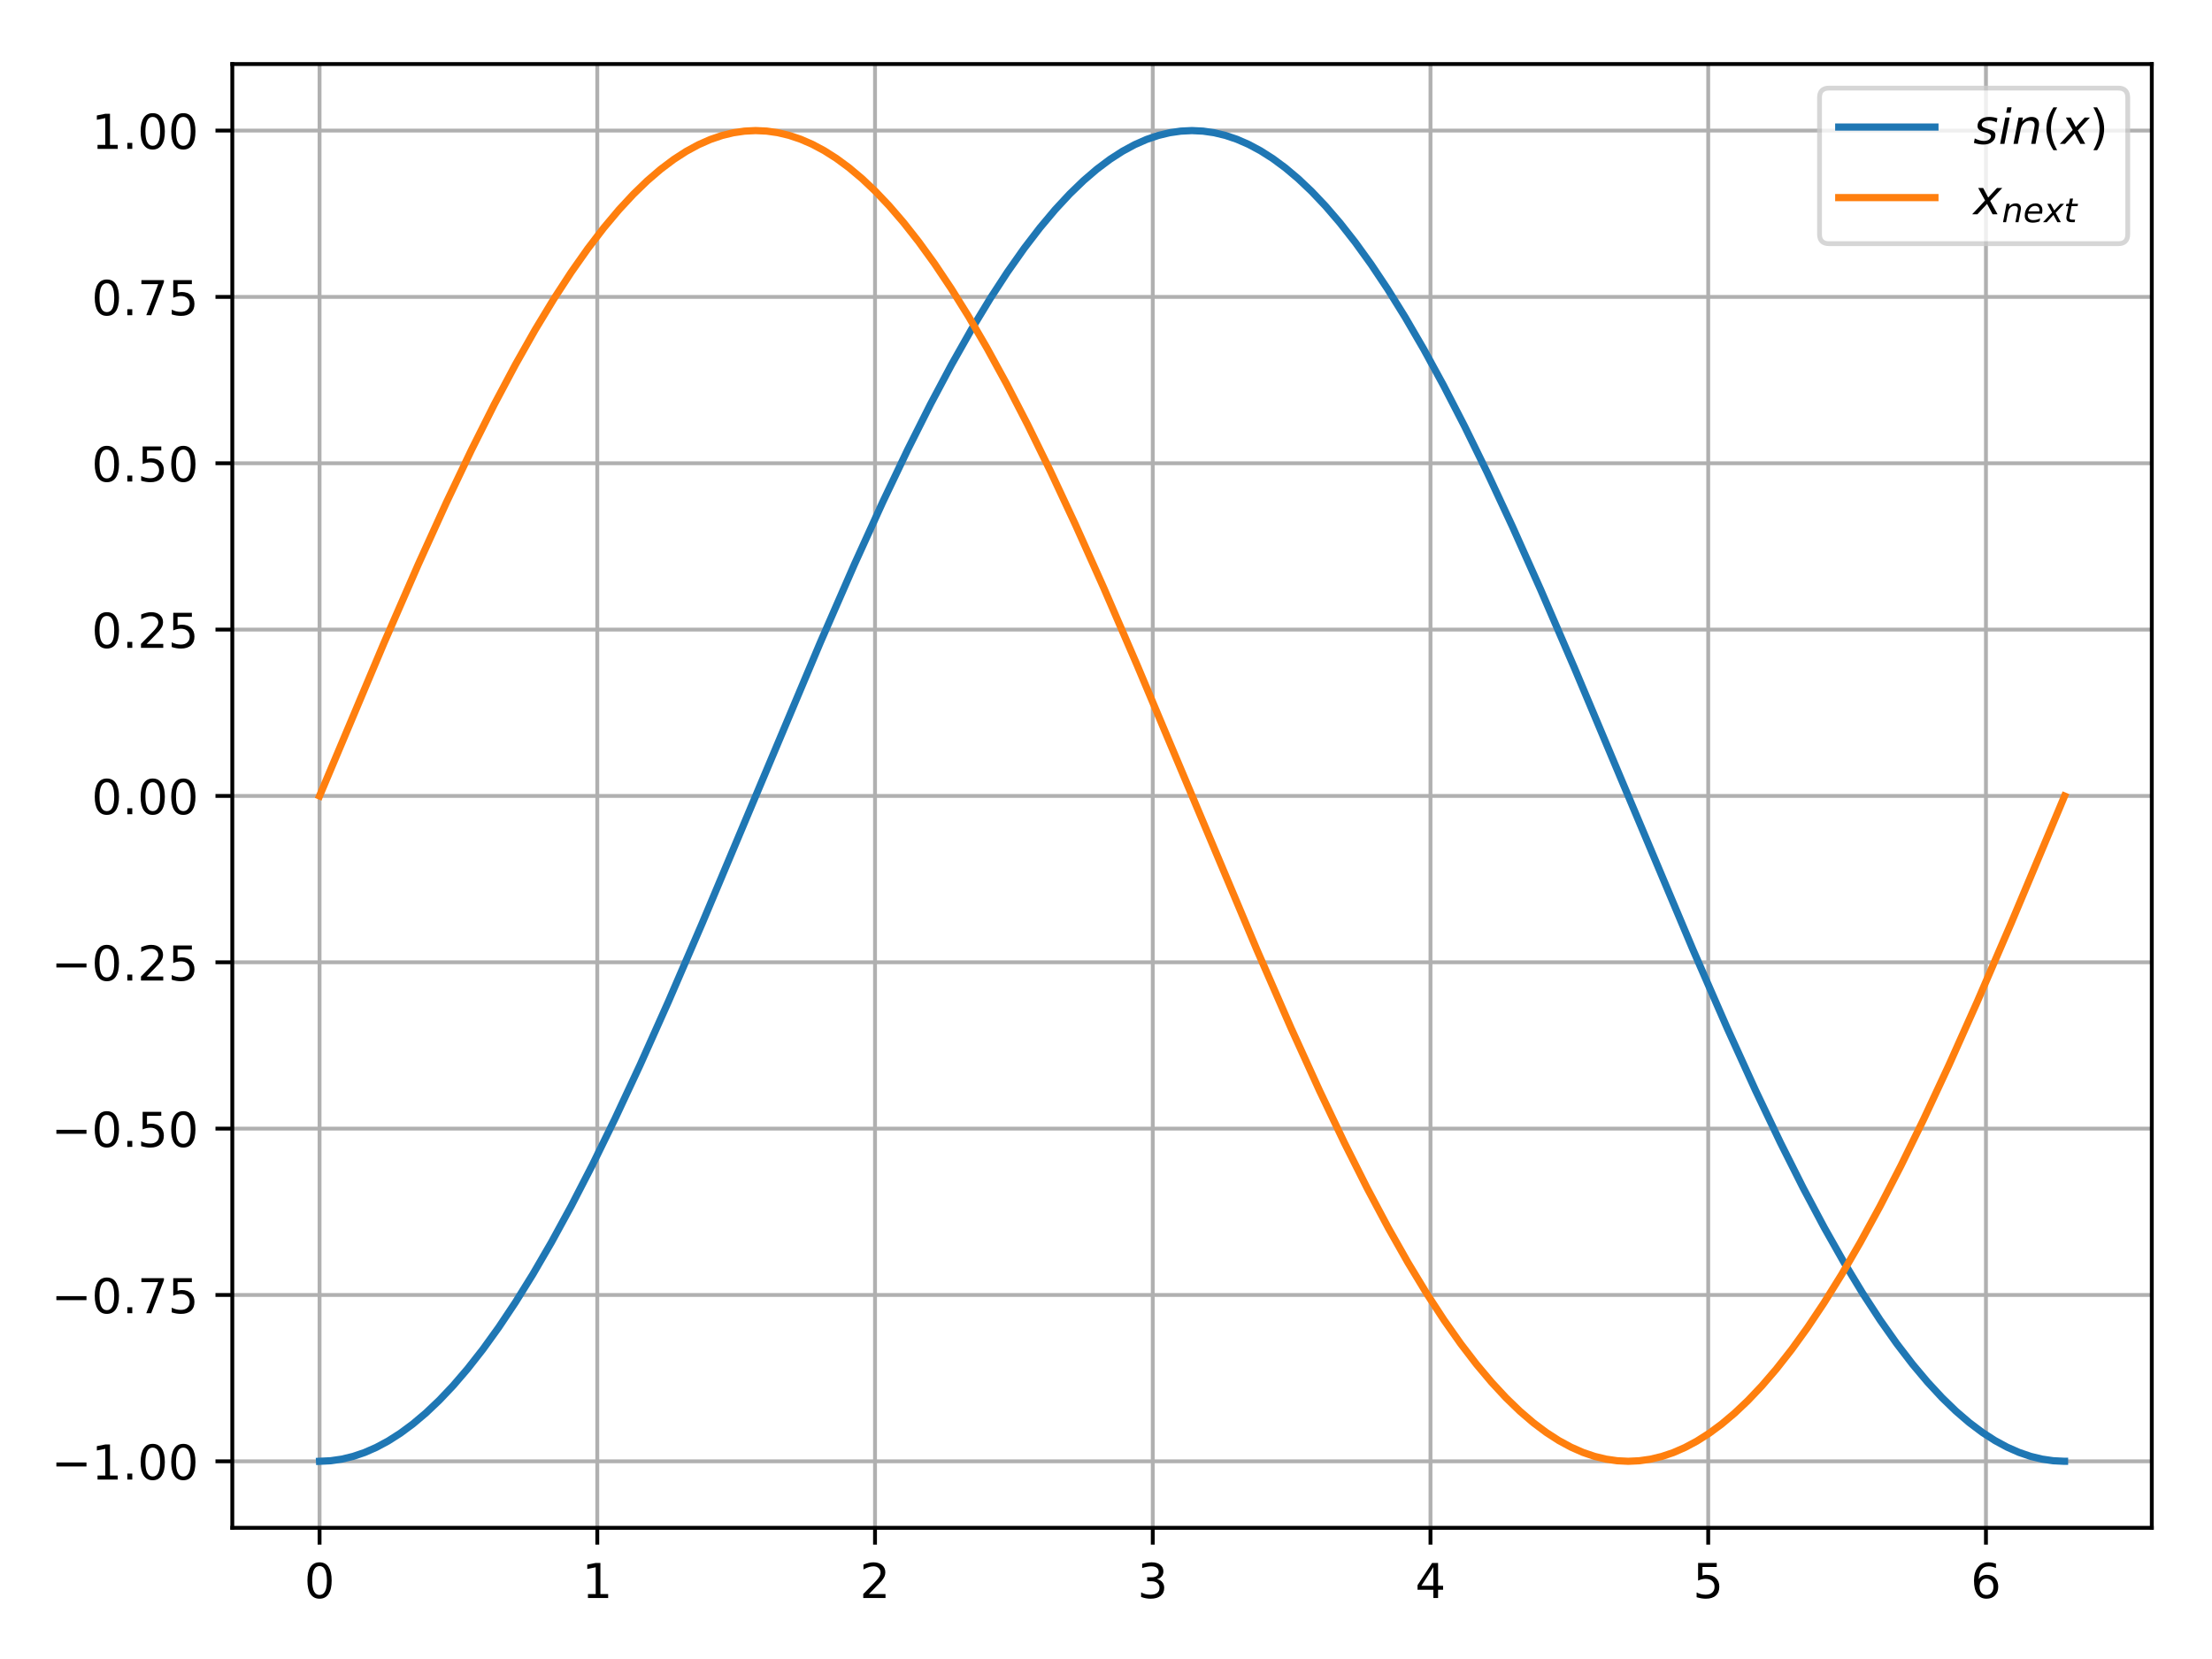
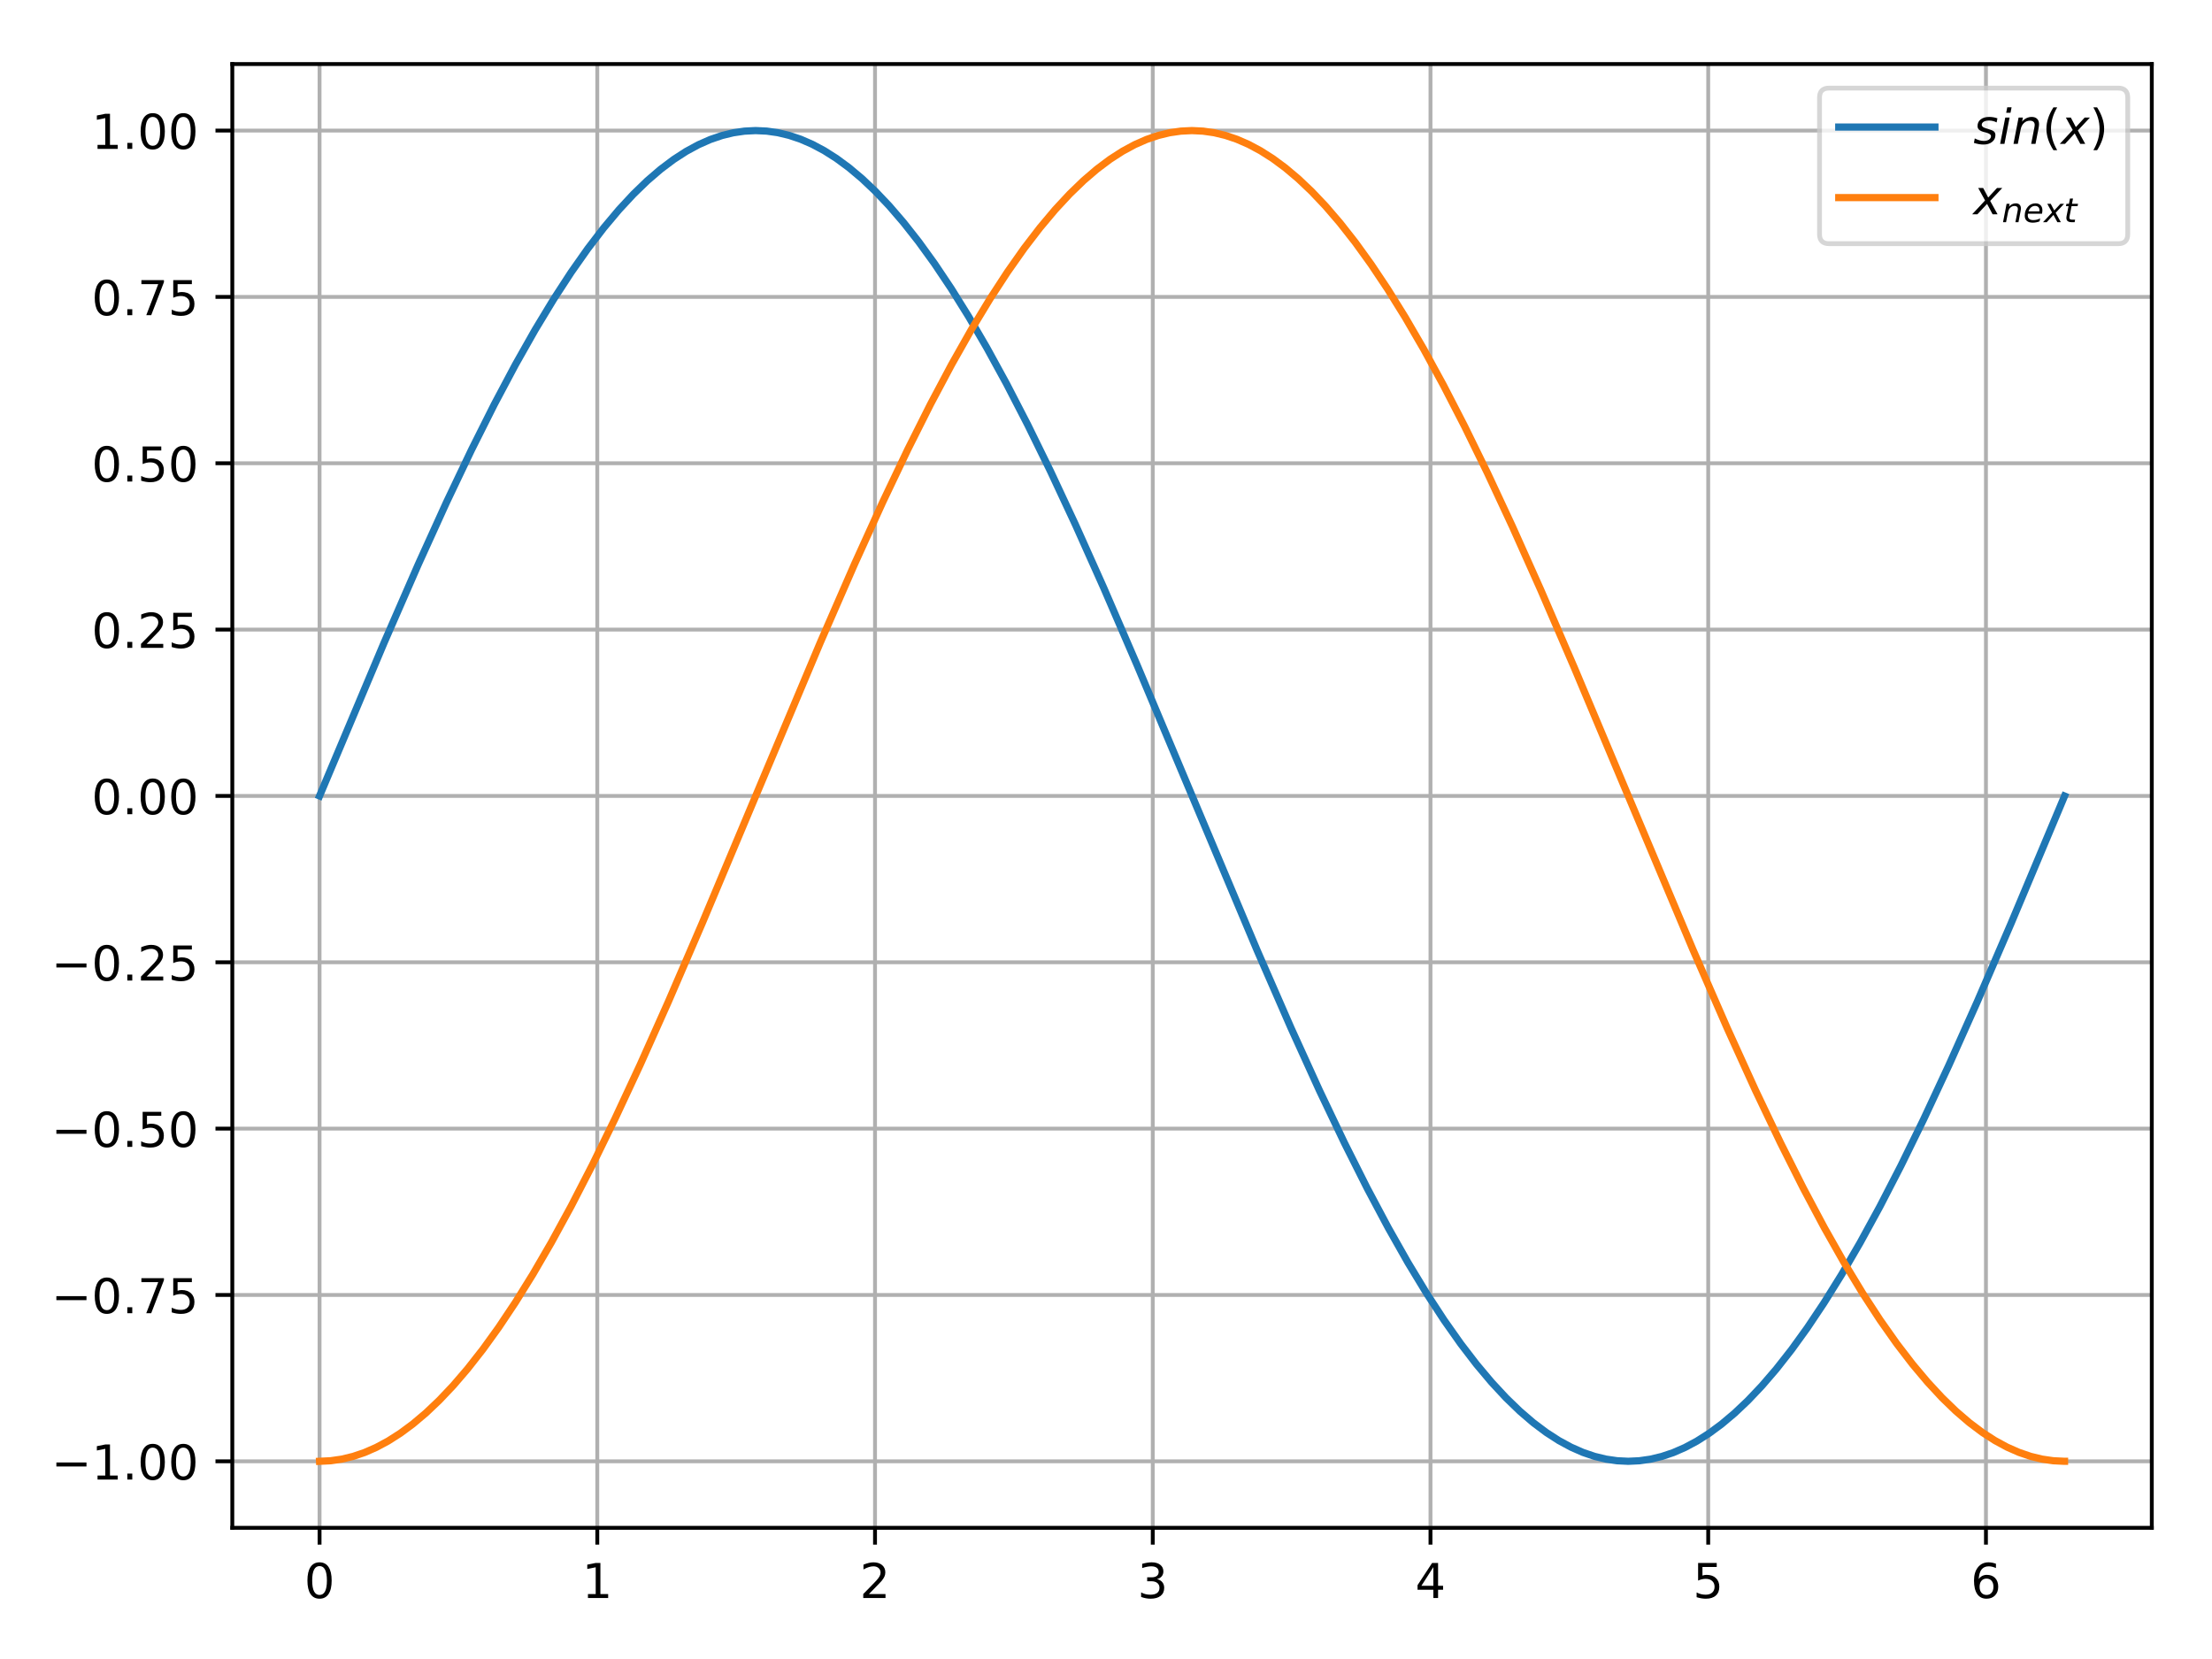
<svg xmlns="http://www.w3.org/2000/svg" xmlns:xlink="http://www.w3.org/1999/xlink" height="345pt" version="1.1" viewBox="0 0 460 345" width="460pt">
  <defs>
    <style type="text/css">
*{stroke-linecap:butt;stroke-linejoin:round;}
  </style>
  </defs>
  <g id="figure_1">
    <g id="patch_1">
      <path d="M 0 345.6  L 460.8 345.6  L 460.8 0  L 0 0  z " style="fill:#ffffff;" />
    </g>
    <g id="axes_1">
      <g id="patch_2">
        <path d="M 48.31 317.72  L 447.48 317.72  L 447.48 13.32  L 48.31 13.32  z " style="fill:#ffffff;" />
      </g>
      <g id="matplotlib.axis_1">
        <g id="xtick_1">
          <g id="line2d_1">
-             <path clip-path="url(#pd51678a355)" d="M 66.454 317.72  L 66.454 13.32  " style="fill:none;stroke:#b0b0b0;stroke-linecap:square;stroke-width:0.8;" />
+             <path clip-path="url(#p86a0e08247)" d="M 66.454 317.72  L 66.454 13.32  " style="fill:none;stroke:#b0b0b0;stroke-linecap:square;stroke-width:0.8;" />
          </g>
          <g id="line2d_2">
            <defs>
-               <path d="M 0 0  L 0 3.5  " id="m71ab8e375a" style="stroke:#000000;stroke-width:0.8;" />
-             </defs>
-             <g>
-               <use style="stroke:#000000;stroke-width:0.8;" x="66.454" xlink:href="#m71ab8e375a" y="317.72" />
+               <path d="M 0 0  L 0 3.5  " id="m4e53d89d00" style="stroke:#000000;stroke-width:0.8;" />
+             </defs>
+             <g>
+               <use style="stroke:#000000;stroke-width:0.8;" x="66.454" xlink:href="#m4e53d89d00" y="317.72" />
            </g>
          </g>
          <g id="text_1">
            <defs>
              <path d="M 31.781 66.406  Q 24.172 66.406 20.328 58.906  Q 16.5 51.422 16.5 36.375  Q 16.5 21.391 20.328 13.891  Q 24.172 6.391 31.781 6.391  Q 39.453 6.391 43.281 13.891  Q 47.125 21.391 47.125 36.375  Q 47.125 51.422 43.281 58.906  Q 39.453 66.406 31.781 66.406  z M 31.781 74.219  Q 44.047 74.219 50.516 64.516  Q 56.984 54.828 56.984 36.375  Q 56.984 17.969 50.516 8.266  Q 44.047 -1.422 31.781 -1.422  Q 19.531 -1.422 13.062 8.266  Q 6.594 17.969 6.594 36.375  Q 6.594 54.828 13.062 64.516  Q 19.531 74.219 31.781 74.219  z " id="DejaVuSans-30" />
            </defs>
            <g transform="translate(63.27284 332.3184)scale(0.1 -0.1)">
              <use xlink:href="#DejaVuSans-30" />
            </g>
          </g>
        </g>
        <g id="xtick_2">
          <g id="line2d_3">
-             <path clip-path="url(#pd51678a355)" d="M 124.21 317.72  L 124.21 13.32  " style="fill:none;stroke:#b0b0b0;stroke-linecap:square;stroke-width:0.8;" />
+             <path clip-path="url(#p86a0e08247)" d="M 124.21 317.72  L 124.21 13.32  " style="fill:none;stroke:#b0b0b0;stroke-linecap:square;stroke-width:0.8;" />
          </g>
          <g id="line2d_4">
            <g>
-               <use style="stroke:#000000;stroke-width:0.8;" x="124.21" xlink:href="#m71ab8e375a" y="317.72" />
+               <use style="stroke:#000000;stroke-width:0.8;" x="124.21" xlink:href="#m4e53d89d00" y="317.72" />
            </g>
          </g>
          <g id="text_2">
            <defs>
              <path d="M 12.406 8.297  L 28.516 8.297  L 28.516 63.922  L 10.984 60.406  L 10.984 69.391  L 28.422 72.906  L 38.281 72.906  L 38.281 8.297  L 54.391 8.297  L 54.391 0  L 12.406 0  z " id="DejaVuSans-31" />
            </defs>
            <g transform="translate(121.029 332.3184)scale(0.1 -0.1)">
              <use xlink:href="#DejaVuSans-31" />
            </g>
          </g>
        </g>
        <g id="xtick_3">
          <g id="line2d_5">
-             <path clip-path="url(#pd51678a355)" d="M 181.966 317.72  L 181.966 13.32  " style="fill:none;stroke:#b0b0b0;stroke-linecap:square;stroke-width:0.8;" />
+             <path clip-path="url(#p86a0e08247)" d="M 181.966 317.72  L 181.966 13.32  " style="fill:none;stroke:#b0b0b0;stroke-linecap:square;stroke-width:0.8;" />
          </g>
          <g id="line2d_6">
            <g>
-               <use style="stroke:#000000;stroke-width:0.8;" x="181.966" xlink:href="#m71ab8e375a" y="317.72" />
+               <use style="stroke:#000000;stroke-width:0.8;" x="181.966" xlink:href="#m4e53d89d00" y="317.72" />
            </g>
          </g>
          <g id="text_3">
            <defs>
              <path d="M 19.188 8.297  L 53.609 8.297  L 53.609 0  L 7.328 0  L 7.328 8.297  Q 12.938 14.109 22.625 23.891  Q 32.328 33.688 34.812 36.531  Q 39.547 41.844 41.422 45.531  Q 43.312 49.219 43.312 52.781  Q 43.312 58.594 39.234 62.25  Q 35.156 65.922 28.609 65.922  Q 23.969 65.922 18.812 64.312  Q 13.672 62.703 7.812 59.422  L 7.812 69.391  Q 13.766 71.781 18.938 73  Q 24.125 74.219 28.422 74.219  Q 39.75 74.219 46.484 68.547  Q 53.219 62.891 53.219 53.422  Q 53.219 48.922 51.531 44.891  Q 49.859 40.875 45.406 35.406  Q 44.188 33.984 37.641 27.219  Q 31.109 20.453 19.188 8.297  z " id="DejaVuSans-32" />
            </defs>
            <g transform="translate(178.7851 332.3184)scale(0.1 -0.1)">
              <use xlink:href="#DejaVuSans-32" />
            </g>
          </g>
        </g>
        <g id="xtick_4">
          <g id="line2d_7">
-             <path clip-path="url(#pd51678a355)" d="M 239.723 317.72  L 239.723 13.32  " style="fill:none;stroke:#b0b0b0;stroke-linecap:square;stroke-width:0.8;" />
+             <path clip-path="url(#p86a0e08247)" d="M 239.723 317.72  L 239.723 13.32  " style="fill:none;stroke:#b0b0b0;stroke-linecap:square;stroke-width:0.8;" />
          </g>
          <g id="line2d_8">
            <g>
-               <use style="stroke:#000000;stroke-width:0.8;" x="239.723" xlink:href="#m71ab8e375a" y="317.72" />
+               <use style="stroke:#000000;stroke-width:0.8;" x="239.723" xlink:href="#m4e53d89d00" y="317.72" />
            </g>
          </g>
          <g id="text_4">
            <defs>
              <path d="M 40.578 39.312  Q 47.656 37.797 51.625 33  Q 55.609 28.219 55.609 21.188  Q 55.609 10.406 48.188 4.484  Q 40.766 -1.422 27.094 -1.422  Q 22.516 -1.422 17.656 -0.516  Q 12.797 0.391 7.625 2.203  L 7.625 11.719  Q 11.719 9.328 16.594 8.109  Q 21.484 6.891 26.812 6.891  Q 36.078 6.891 40.938 10.547  Q 45.797 14.203 45.797 21.188  Q 45.797 27.641 41.281 31.266  Q 36.766 34.906 28.719 34.906  L 20.219 34.906  L 20.219 43.016  L 29.109 43.016  Q 36.375 43.016 40.234 45.922  Q 44.094 48.828 44.094 54.297  Q 44.094 59.906 40.109 62.906  Q 36.141 65.922 28.719 65.922  Q 24.656 65.922 20.016 65.031  Q 15.375 64.156 9.812 62.312  L 9.812 71.094  Q 15.438 72.656 20.344 73.438  Q 25.25 74.219 29.594 74.219  Q 40.828 74.219 47.359 69.109  Q 53.906 64.016 53.906 55.328  Q 53.906 49.266 50.438 45.094  Q 46.969 40.922 40.578 39.312  z " id="DejaVuSans-33" />
            </defs>
            <g transform="translate(236.5413 332.3184)scale(0.1 -0.1)">
              <use xlink:href="#DejaVuSans-33" />
            </g>
          </g>
        </g>
        <g id="xtick_5">
          <g id="line2d_9">
-             <path clip-path="url(#pd51678a355)" d="M 297.479 317.72  L 297.479 13.32  " style="fill:none;stroke:#b0b0b0;stroke-linecap:square;stroke-width:0.8;" />
+             <path clip-path="url(#p86a0e08247)" d="M 297.479 317.72  L 297.479 13.32  " style="fill:none;stroke:#b0b0b0;stroke-linecap:square;stroke-width:0.8;" />
          </g>
          <g id="line2d_10">
            <g>
-               <use style="stroke:#000000;stroke-width:0.8;" x="297.479" xlink:href="#m71ab8e375a" y="317.72" />
+               <use style="stroke:#000000;stroke-width:0.8;" x="297.479" xlink:href="#m4e53d89d00" y="317.72" />
            </g>
          </g>
          <g id="text_5">
            <defs>
              <path d="M 37.797 64.312  L 12.891 25.391  L 37.797 25.391  z M 35.203 72.906  L 47.609 72.906  L 47.609 25.391  L 58.016 25.391  L 58.016 17.188  L 47.609 17.188  L 47.609 0  L 37.797 0  L 37.797 17.188  L 4.891 17.188  L 4.891 26.703  z " id="DejaVuSans-34" />
            </defs>
            <g transform="translate(294.2974 332.3184)scale(0.1 -0.1)">
              <use xlink:href="#DejaVuSans-34" />
            </g>
          </g>
        </g>
        <g id="xtick_6">
          <g id="line2d_11">
-             <path clip-path="url(#pd51678a355)" d="M 355.235 317.72  L 355.235 13.32  " style="fill:none;stroke:#b0b0b0;stroke-linecap:square;stroke-width:0.8;" />
+             <path clip-path="url(#p86a0e08247)" d="M 355.235 317.72  L 355.235 13.32  " style="fill:none;stroke:#b0b0b0;stroke-linecap:square;stroke-width:0.8;" />
          </g>
          <g id="line2d_12">
            <g>
-               <use style="stroke:#000000;stroke-width:0.8;" x="355.235" xlink:href="#m71ab8e375a" y="317.72" />
+               <use style="stroke:#000000;stroke-width:0.8;" x="355.235" xlink:href="#m4e53d89d00" y="317.72" />
            </g>
          </g>
          <g id="text_6">
            <defs>
              <path d="M 10.797 72.906  L 49.516 72.906  L 49.516 64.594  L 19.828 64.594  L 19.828 46.734  Q 21.969 47.469 24.109 47.828  Q 26.266 48.188 28.422 48.188  Q 40.625 48.188 47.75 41.5  Q 54.891 34.812 54.891 23.391  Q 54.891 11.625 47.562 5.094  Q 40.234 -1.422 26.906 -1.422  Q 22.312 -1.422 17.547 -0.641  Q 12.797 0.141 7.719 1.703  L 7.719 11.625  Q 12.109 9.234 16.797 8.062  Q 21.484 6.891 26.703 6.891  Q 35.156 6.891 40.078 11.328  Q 45.016 15.766 45.016 23.391  Q 45.016 31 40.078 35.438  Q 35.156 39.891 26.703 39.891  Q 22.75 39.891 18.812 39.016  Q 14.891 38.141 10.797 36.281  z " id="DejaVuSans-35" />
            </defs>
            <g transform="translate(352.0535 332.3184)scale(0.1 -0.1)">
              <use xlink:href="#DejaVuSans-35" />
            </g>
          </g>
        </g>
        <g id="xtick_7">
          <g id="line2d_13">
-             <path clip-path="url(#pd51678a355)" d="M 412.991 317.72  L 412.991 13.32  " style="fill:none;stroke:#b0b0b0;stroke-linecap:square;stroke-width:0.8;" />
+             <path clip-path="url(#p86a0e08247)" d="M 412.991 317.72  L 412.991 13.32  " style="fill:none;stroke:#b0b0b0;stroke-linecap:square;stroke-width:0.8;" />
          </g>
          <g id="line2d_14">
            <g>
-               <use style="stroke:#000000;stroke-width:0.8;" x="412.991" xlink:href="#m71ab8e375a" y="317.72" />
+               <use style="stroke:#000000;stroke-width:0.8;" x="412.991" xlink:href="#m4e53d89d00" y="317.72" />
            </g>
          </g>
          <g id="text_7">
            <defs>
              <path d="M 33.016 40.375  Q 26.375 40.375 22.484 35.828  Q 18.609 31.297 18.609 23.391  Q 18.609 15.531 22.484 10.953  Q 26.375 6.391 33.016 6.391  Q 39.656 6.391 43.531 10.953  Q 47.406 15.531 47.406 23.391  Q 47.406 31.297 43.531 35.828  Q 39.656 40.375 33.016 40.375  z M 52.594 71.297  L 52.594 62.312  Q 48.875 64.062 45.094 64.984  Q 41.312 65.922 37.594 65.922  Q 27.828 65.922 22.672 59.328  Q 17.531 52.734 16.797 39.406  Q 19.672 43.656 24.016 45.922  Q 28.375 48.188 33.594 48.188  Q 44.578 48.188 50.953 41.516  Q 57.328 34.859 57.328 23.391  Q 57.328 12.156 50.688 5.359  Q 44.047 -1.422 33.016 -1.422  Q 20.359 -1.422 13.672 8.266  Q 6.984 17.969 6.984 36.375  Q 6.984 53.656 15.188 63.938  Q 23.391 74.219 37.203 74.219  Q 40.922 74.219 44.703 73.484  Q 48.484 72.75 52.594 71.297  z " id="DejaVuSans-36" />
            </defs>
            <g transform="translate(409.8097 332.3184)scale(0.1 -0.1)">
              <use xlink:href="#DejaVuSans-36" />
            </g>
          </g>
        </g>
      </g>
      <g id="matplotlib.axis_2">
        <g id="ytick_1">
          <g id="line2d_15">
-             <path clip-path="url(#pd51678a355)" d="M 48.31 303.884  L 447.48 303.884  " style="fill:none;stroke:#b0b0b0;stroke-linecap:square;stroke-width:0.8;" />
+             <path clip-path="url(#p86a0e08247)" d="M 48.31 303.884  L 447.48 303.884  " style="fill:none;stroke:#b0b0b0;stroke-linecap:square;stroke-width:0.8;" />
          </g>
          <g id="line2d_16">
            <defs>
-               <path d="M 0 0  L -3.5 0  " id="m5b2e398cb3" style="stroke:#000000;stroke-width:0.8;" />
-             </defs>
-             <g>
-               <use style="stroke:#000000;stroke-width:0.8;" x="48.31" xlink:href="#m5b2e398cb3" y="303.884" />
+               <path d="M 0 0  L -3.5 0  " id="m7cbc0eb097" style="stroke:#000000;stroke-width:0.8;" />
+             </defs>
+             <g>
+               <use style="stroke:#000000;stroke-width:0.8;" x="48.31" xlink:href="#m7cbc0eb097" y="303.884" />
            </g>
          </g>
          <g id="text_8">
            <defs>
              <path d="M 10.594 35.5  L 73.188 35.5  L 73.188 27.203  L 10.594 27.203  z " id="DejaVuSans-2212" />
              <path d="M 10.688 12.406  L 21 12.406  L 21 0  L 10.688 0  z " id="DejaVuSans-2e" />
            </defs>
            <g transform="translate(10.66469 307.6828)scale(0.1 -0.1)">
              <use xlink:href="#DejaVuSans-2212" />
              <use x="83.789" xlink:href="#DejaVuSans-31" />
              <use x="147.412" xlink:href="#DejaVuSans-2e" />
              <use x="179.199" xlink:href="#DejaVuSans-30" />
              <use x="242.822" xlink:href="#DejaVuSans-30" />
            </g>
          </g>
        </g>
        <g id="ytick_2">
          <g id="line2d_17">
-             <path clip-path="url(#pd51678a355)" d="M 48.31 269.293  L 447.48 269.293  " style="fill:none;stroke:#b0b0b0;stroke-linecap:square;stroke-width:0.8;" />
+             <path clip-path="url(#p86a0e08247)" d="M 48.31 269.293  L 447.48 269.293  " style="fill:none;stroke:#b0b0b0;stroke-linecap:square;stroke-width:0.8;" />
          </g>
          <g id="line2d_18">
            <g>
-               <use style="stroke:#000000;stroke-width:0.8;" x="48.31" xlink:href="#m5b2e398cb3" y="269.293" />
+               <use style="stroke:#000000;stroke-width:0.8;" x="48.31" xlink:href="#m7cbc0eb097" y="269.293" />
            </g>
          </g>
          <g id="text_9">
            <defs>
              <path d="M 8.203 72.906  L 55.078 72.906  L 55.078 68.703  L 28.609 0  L 18.312 0  L 43.219 64.594  L 8.203 64.594  z " id="DejaVuSans-37" />
            </defs>
            <g transform="translate(10.66469 273.0919)scale(0.1 -0.1)">
              <use xlink:href="#DejaVuSans-2212" />
              <use x="83.789" xlink:href="#DejaVuSans-30" />
              <use x="147.412" xlink:href="#DejaVuSans-2e" />
              <use x="179.199" xlink:href="#DejaVuSans-37" />
              <use x="242.822" xlink:href="#DejaVuSans-35" />
            </g>
          </g>
        </g>
        <g id="ytick_3">
          <g id="line2d_19">
-             <path clip-path="url(#pd51678a355)" d="M 48.31 234.702  L 447.48 234.702  " style="fill:none;stroke:#b0b0b0;stroke-linecap:square;stroke-width:0.8;" />
+             <path clip-path="url(#p86a0e08247)" d="M 48.31 234.702  L 447.48 234.702  " style="fill:none;stroke:#b0b0b0;stroke-linecap:square;stroke-width:0.8;" />
          </g>
          <g id="line2d_20">
            <g>
-               <use style="stroke:#000000;stroke-width:0.8;" x="48.31" xlink:href="#m5b2e398cb3" y="234.702" />
+               <use style="stroke:#000000;stroke-width:0.8;" x="48.31" xlink:href="#m7cbc0eb097" y="234.702" />
            </g>
          </g>
          <g id="text_10">
            <g transform="translate(10.66469 238.501)scale(0.1 -0.1)">
              <use xlink:href="#DejaVuSans-2212" />
              <use x="83.789" xlink:href="#DejaVuSans-30" />
              <use x="147.412" xlink:href="#DejaVuSans-2e" />
              <use x="179.199" xlink:href="#DejaVuSans-35" />
              <use x="242.822" xlink:href="#DejaVuSans-30" />
            </g>
          </g>
        </g>
        <g id="ytick_4">
          <g id="line2d_21">
-             <path clip-path="url(#pd51678a355)" d="M 48.31 200.111  L 447.48 200.111  " style="fill:none;stroke:#b0b0b0;stroke-linecap:square;stroke-width:0.8;" />
+             <path clip-path="url(#p86a0e08247)" d="M 48.31 200.111  L 447.48 200.111  " style="fill:none;stroke:#b0b0b0;stroke-linecap:square;stroke-width:0.8;" />
          </g>
          <g id="line2d_22">
            <g>
-               <use style="stroke:#000000;stroke-width:0.8;" x="48.31" xlink:href="#m5b2e398cb3" y="200.111" />
+               <use style="stroke:#000000;stroke-width:0.8;" x="48.31" xlink:href="#m7cbc0eb097" y="200.111" />
            </g>
          </g>
          <g id="text_11">
            <g transform="translate(10.66469 203.9101)scale(0.1 -0.1)">
              <use xlink:href="#DejaVuSans-2212" />
              <use x="83.789" xlink:href="#DejaVuSans-30" />
              <use x="147.412" xlink:href="#DejaVuSans-2e" />
              <use x="179.199" xlink:href="#DejaVuSans-32" />
              <use x="242.822" xlink:href="#DejaVuSans-35" />
            </g>
          </g>
        </g>
        <g id="ytick_5">
          <g id="line2d_23">
-             <path clip-path="url(#pd51678a355)" d="M 48.31 165.52  L 447.48 165.52  " style="fill:none;stroke:#b0b0b0;stroke-linecap:square;stroke-width:0.8;" />
+             <path clip-path="url(#p86a0e08247)" d="M 48.31 165.52  L 447.48 165.52  " style="fill:none;stroke:#b0b0b0;stroke-linecap:square;stroke-width:0.8;" />
          </g>
          <g id="line2d_24">
            <g>
-               <use style="stroke:#000000;stroke-width:0.8;" x="48.31" xlink:href="#m5b2e398cb3" y="165.52" />
+               <use style="stroke:#000000;stroke-width:0.8;" x="48.31" xlink:href="#m7cbc0eb097" y="165.52" />
            </g>
          </g>
          <g id="text_12">
            <g transform="translate(19.04437 169.3192)scale(0.1 -0.1)">
              <use xlink:href="#DejaVuSans-30" />
              <use x="63.623" xlink:href="#DejaVuSans-2e" />
              <use x="95.41" xlink:href="#DejaVuSans-30" />
              <use x="159.033" xlink:href="#DejaVuSans-30" />
            </g>
          </g>
        </g>
        <g id="ytick_6">
          <g id="line2d_25">
-             <path clip-path="url(#pd51678a355)" d="M 48.31 130.929  L 447.48 130.929  " style="fill:none;stroke:#b0b0b0;stroke-linecap:square;stroke-width:0.8;" />
+             <path clip-path="url(#p86a0e08247)" d="M 48.31 130.929  L 447.48 130.929  " style="fill:none;stroke:#b0b0b0;stroke-linecap:square;stroke-width:0.8;" />
          </g>
          <g id="line2d_26">
            <g>
-               <use style="stroke:#000000;stroke-width:0.8;" x="48.31" xlink:href="#m5b2e398cb3" y="130.929" />
+               <use style="stroke:#000000;stroke-width:0.8;" x="48.31" xlink:href="#m7cbc0eb097" y="130.929" />
            </g>
          </g>
          <g id="text_13">
            <g transform="translate(19.04437 134.7283)scale(0.1 -0.1)">
              <use xlink:href="#DejaVuSans-30" />
              <use x="63.623" xlink:href="#DejaVuSans-2e" />
              <use x="95.41" xlink:href="#DejaVuSans-32" />
              <use x="159.033" xlink:href="#DejaVuSans-35" />
            </g>
          </g>
        </g>
        <g id="ytick_7">
          <g id="line2d_27">
-             <path clip-path="url(#pd51678a355)" d="M 48.31 96.338  L 447.48 96.338  " style="fill:none;stroke:#b0b0b0;stroke-linecap:square;stroke-width:0.8;" />
+             <path clip-path="url(#p86a0e08247)" d="M 48.31 96.338  L 447.48 96.338  " style="fill:none;stroke:#b0b0b0;stroke-linecap:square;stroke-width:0.8;" />
          </g>
          <g id="line2d_28">
            <g>
-               <use style="stroke:#000000;stroke-width:0.8;" x="48.31" xlink:href="#m5b2e398cb3" y="96.338" />
+               <use style="stroke:#000000;stroke-width:0.8;" x="48.31" xlink:href="#m7cbc0eb097" y="96.338" />
            </g>
          </g>
          <g id="text_14">
            <g transform="translate(19.04437 100.1374)scale(0.1 -0.1)">
              <use xlink:href="#DejaVuSans-30" />
              <use x="63.623" xlink:href="#DejaVuSans-2e" />
              <use x="95.41" xlink:href="#DejaVuSans-35" />
              <use x="159.033" xlink:href="#DejaVuSans-30" />
            </g>
          </g>
        </g>
        <g id="ytick_8">
          <g id="line2d_29">
-             <path clip-path="url(#pd51678a355)" d="M 48.31 61.747  L 447.48 61.747  " style="fill:none;stroke:#b0b0b0;stroke-linecap:square;stroke-width:0.8;" />
+             <path clip-path="url(#p86a0e08247)" d="M 48.31 61.747  L 447.48 61.747  " style="fill:none;stroke:#b0b0b0;stroke-linecap:square;stroke-width:0.8;" />
          </g>
          <g id="line2d_30">
            <g>
-               <use style="stroke:#000000;stroke-width:0.8;" x="48.31" xlink:href="#m5b2e398cb3" y="61.747" />
+               <use style="stroke:#000000;stroke-width:0.8;" x="48.31" xlink:href="#m7cbc0eb097" y="61.747" />
            </g>
          </g>
          <g id="text_15">
            <g transform="translate(19.04437 65.54649)scale(0.1 -0.1)">
              <use xlink:href="#DejaVuSans-30" />
              <use x="63.623" xlink:href="#DejaVuSans-2e" />
              <use x="95.41" xlink:href="#DejaVuSans-37" />
              <use x="159.033" xlink:href="#DejaVuSans-35" />
            </g>
          </g>
        </g>
        <g id="ytick_9">
          <g id="line2d_31">
-             <path clip-path="url(#pd51678a355)" d="M 48.31 27.156  L 447.48 27.156  " style="fill:none;stroke:#b0b0b0;stroke-linecap:square;stroke-width:0.8;" />
+             <path clip-path="url(#p86a0e08247)" d="M 48.31 27.156  L 447.48 27.156  " style="fill:none;stroke:#b0b0b0;stroke-linecap:square;stroke-width:0.8;" />
          </g>
          <g id="line2d_32">
            <g>
-               <use style="stroke:#000000;stroke-width:0.8;" x="48.31" xlink:href="#m5b2e398cb3" y="27.156" />
+               <use style="stroke:#000000;stroke-width:0.8;" x="48.31" xlink:href="#m7cbc0eb097" y="27.156" />
            </g>
          </g>
          <g id="text_16">
            <g transform="translate(19.04437 30.95558)scale(0.1 -0.1)">
              <use xlink:href="#DejaVuSans-31" />
              <use x="63.623" xlink:href="#DejaVuSans-2e" />
              <use x="95.41" xlink:href="#DejaVuSans-30" />
              <use x="159.033" xlink:href="#DejaVuSans-30" />
            </g>
          </g>
        </g>
      </g>
      <g id="line2d_33">
-         <path clip-path="url(#pd51678a355)" d="M 66.454 303.884  L 68.764 303.77  L 71.075 303.436  L 73.443 302.864  L 75.811 302.061  L 78.236 301.001  L 80.72 299.667  L 83.261 298.047  L 85.86 296.124  L 88.575 293.833  L 91.347 291.201  L 94.235 288.152  L 97.238 284.656  L 100.415 280.607  L 103.707 276.045  L 107.172 270.855  L 110.811 264.997  L 114.68 258.335  L 118.781 250.822  L 123.171 242.304  L 127.907 232.618  L 133.105 221.471  L 138.996 208.295  L 146.042 191.963  L 156.207 167.775  L 170.588 133.612  L 177.692 117.335  L 183.584 104.379  L 188.782 93.47  L 193.518 84.037  L 197.907 75.782  L 202.008 68.536  L 205.877 62.147  L 209.516 56.562  L 212.981 51.644  L 216.274 47.352  L 219.45 43.574  L 222.453 40.341  L 225.341 37.551  L 228.114 35.174  L 230.828 33.137  L 233.427 31.461  L 235.968 30.084  L 238.452 28.992  L 240.878 28.17  L 243.246 27.6  L 245.556 27.268  L 247.866 27.156  L 250.176 27.267  L 252.487 27.598  L 254.855 28.166  L 257.223 28.966  L 259.648 30.023  L 262.132 31.353  L 264.673 32.97  L 267.272 34.889  L 269.987 37.176  L 272.759 39.805  L 275.647 42.85  L 278.65 46.343  L 281.827 50.387  L 285.119 54.946  L 288.584 60.132  L 292.223 65.986  L 296.092 72.644  L 300.193 80.154  L 304.583 88.668  L 309.319 98.35  L 314.517 109.494  L 320.408 122.667  L 327.454 138.996  L 337.561 163.045  L 352.058 197.483  L 359.162 213.758  L 365.053 226.712  L 370.251 237.618  L 374.987 247.049  L 379.377 255.301  L 383.478 262.544  L 387.347 268.93  L 390.986 274.513  L 394.451 279.428  L 397.743 283.717  L 400.862 287.427  L 403.865 290.664  L 406.753 293.458  L 409.526 295.839  L 412.24 297.879  L 414.839 299.559  L 417.38 300.939  L 419.864 302.034  L 422.29 302.861  L 424.658 303.434  L 426.968 303.769  L 429.278 303.884  L 429.336 303.884  L 429.336 303.884  " style="fill:none;stroke:#1f77b4;stroke-linecap:square;stroke-width:1.5;" />
+         <path clip-path="url(#p86a0e08247)" d="M 66.454 165.52  L 79.854 133.707  L 86.958 117.426  L 92.849 104.466  L 98.047 93.553  L 102.783 84.116  L 107.172 75.856  L 111.273 68.606  L 115.143 62.212  L 118.781 56.622  L 122.247 51.7  L 125.539 47.403  L 128.715 43.62  L 131.719 40.382  L 134.606 37.588  L 137.379 35.207  L 140.093 33.165  L 142.692 31.485  L 145.233 30.104  L 147.717 29.008  L 150.143 28.181  L 152.511 27.608  L 154.821 27.271  L 157.131 27.156  L 159.441 27.263  L 161.752 27.59  L 164.12 28.155  L 166.488 28.95  L 168.913 30.003  L 171.397 31.329  L 173.938 32.942  L 176.537 34.857  L 179.252 37.14  L 182.024 39.764  L 184.912 42.805  L 187.915 46.293  L 191.034 50.257  L 194.326 54.804  L 197.792 59.98  L 201.43 65.822  L 205.242 72.367  L 209.343 79.859  L 213.732 88.357  L 218.468 98.023  L 223.666 109.152  L 229.5 122.18  L 236.488 138.358  L 246.422 161.979  L 261.439 197.657  L 268.485 213.796  L 274.376 226.749  L 279.574 237.653  L 284.31 247.082  L 288.7 255.333  L 292.8 262.573  L 296.67 268.958  L 300.309 274.538  L 303.774 279.451  L 307.066 283.739  L 310.185 287.447  L 313.188 290.682  L 316.076 293.473  L 318.848 295.852  L 321.563 297.891  L 324.162 299.569  L 326.703 300.947  L 329.187 302.041  L 331.613 302.865  L 333.981 303.437  L 336.291 303.771  L 338.601 303.884  L 340.911 303.775  L 343.222 303.445  L 345.59 302.878  L 347.958 302.081  L 350.383 301.025  L 352.867 299.697  L 355.408 298.082  L 358.007 296.164  L 360.722 293.879  L 363.494 291.253  L 366.382 288.209  L 369.385 284.718  L 372.562 280.676  L 375.854 276.119  L 379.319 270.934  L 382.958 265.083  L 386.827 258.426  L 390.928 250.919  L 395.318 242.406  L 400.054 232.726  L 405.252 221.583  L 411.143 208.412  L 418.189 192.084  L 428.296 168.036  L 429.336 165.546  L 429.336 165.546  " style="fill:none;stroke:#1f77b4;stroke-linecap:square;stroke-width:1.5;" />
      </g>
      <g id="line2d_34">
-         <path clip-path="url(#pd51678a355)" d="M 66.454 165.52  L 79.854 133.707  L 86.958 117.426  L 92.849 104.466  L 98.047 93.553  L 102.783 84.116  L 107.172 75.856  L 111.273 68.606  L 115.143 62.212  L 118.781 56.622  L 122.247 51.7  L 125.539 47.403  L 128.715 43.62  L 131.719 40.382  L 134.606 37.588  L 137.379 35.207  L 140.093 33.165  L 142.692 31.485  L 145.233 30.104  L 147.717 29.008  L 150.143 28.181  L 152.511 27.608  L 154.821 27.271  L 157.131 27.156  L 159.441 27.263  L 161.752 27.59  L 164.12 28.155  L 166.488 28.95  L 168.913 30.003  L 171.397 31.329  L 173.938 32.942  L 176.537 34.857  L 179.252 37.14  L 182.024 39.764  L 184.912 42.805  L 187.915 46.293  L 191.034 50.257  L 194.326 54.804  L 197.792 59.98  L 201.43 65.822  L 205.242 72.367  L 209.343 79.859  L 213.732 88.357  L 218.468 98.023  L 223.666 109.152  L 229.5 122.18  L 236.488 138.358  L 246.422 161.979  L 261.439 197.657  L 268.485 213.796  L 274.376 226.749  L 279.574 237.653  L 284.31 247.082  L 288.7 255.333  L 292.8 262.573  L 296.67 268.958  L 300.309 274.538  L 303.774 279.451  L 307.066 283.739  L 310.185 287.447  L 313.188 290.682  L 316.076 293.473  L 318.848 295.852  L 321.563 297.891  L 324.162 299.569  L 326.703 300.947  L 329.187 302.041  L 331.613 302.865  L 333.981 303.437  L 336.291 303.771  L 338.601 303.884  L 340.911 303.775  L 343.222 303.445  L 345.59 302.878  L 347.958 302.081  L 350.383 301.025  L 352.867 299.697  L 355.408 298.082  L 358.007 296.164  L 360.722 293.879  L 363.494 291.253  L 366.382 288.209  L 369.385 284.718  L 372.562 280.676  L 375.854 276.119  L 379.319 270.934  L 382.958 265.083  L 386.827 258.426  L 390.928 250.919  L 395.318 242.406  L 400.054 232.726  L 405.252 221.583  L 411.143 208.412  L 418.189 192.084  L 428.296 168.036  L 429.336 165.546  L 429.336 165.546  " style="fill:none;stroke:#ff7f0e;stroke-linecap:square;stroke-width:1.5;" />
+         <path clip-path="url(#p86a0e08247)" d="M 66.454 303.884  L 68.764 303.77  L 71.075 303.436  L 73.443 302.864  L 75.811 302.061  L 78.236 301.001  L 80.72 299.667  L 83.261 298.047  L 85.86 296.124  L 88.575 293.833  L 91.347 291.201  L 94.235 288.152  L 97.238 284.656  L 100.415 280.607  L 103.707 276.045  L 107.172 270.855  L 110.811 264.997  L 114.68 258.335  L 118.781 250.822  L 123.171 242.304  L 127.907 232.618  L 133.105 221.471  L 138.996 208.295  L 146.042 191.963  L 156.207 167.775  L 170.588 133.612  L 177.692 117.335  L 183.584 104.379  L 188.782 93.47  L 193.518 84.037  L 197.907 75.782  L 202.008 68.536  L 205.877 62.147  L 209.516 56.562  L 212.981 51.644  L 216.274 47.352  L 219.45 43.574  L 222.453 40.341  L 225.341 37.551  L 228.114 35.174  L 230.828 33.137  L 233.427 31.461  L 235.968 30.084  L 238.452 28.992  L 240.878 28.17  L 243.246 27.6  L 245.556 27.268  L 247.866 27.156  L 250.176 27.267  L 252.487 27.598  L 254.855 28.166  L 257.223 28.966  L 259.648 30.023  L 262.132 31.353  L 264.673 32.97  L 267.272 34.889  L 269.987 37.176  L 272.759 39.805  L 275.647 42.85  L 278.65 46.343  L 281.827 50.387  L 285.119 54.946  L 288.584 60.132  L 292.223 65.986  L 296.092 72.644  L 300.193 80.154  L 304.583 88.668  L 309.319 98.35  L 314.517 109.494  L 320.408 122.667  L 327.454 138.996  L 337.561 163.045  L 352.058 197.483  L 359.162 213.758  L 365.053 226.712  L 370.251 237.618  L 374.987 247.049  L 379.377 255.301  L 383.478 262.544  L 387.347 268.93  L 390.986 274.513  L 394.451 279.428  L 397.743 283.717  L 400.862 287.427  L 403.865 290.664  L 406.753 293.458  L 409.526 295.839  L 412.24 297.879  L 414.839 299.559  L 417.38 300.939  L 419.864 302.034  L 422.29 302.861  L 424.658 303.434  L 426.968 303.769  L 429.278 303.884  L 429.336 303.884  L 429.336 303.884  " style="fill:none;stroke:#ff7f0e;stroke-linecap:square;stroke-width:1.5;" />
      </g>
      <g id="patch_3">
        <path d="M 48.31 317.72  L 48.31 13.32  " style="fill:none;stroke:#000000;stroke-linecap:square;stroke-linejoin:miter;stroke-width:0.8;" />
      </g>
      <g id="patch_4">
        <path d="M 447.48 317.72  L 447.48 13.32  " style="fill:none;stroke:#000000;stroke-linecap:square;stroke-linejoin:miter;stroke-width:0.8;" />
      </g>
      <g id="patch_5">
        <path d="M 48.31 317.72  L 447.48 317.72  " style="fill:none;stroke:#000000;stroke-linecap:square;stroke-linejoin:miter;stroke-width:0.8;" />
      </g>
      <g id="patch_6">
        <path d="M 48.31 13.32  L 447.48 13.32  " style="fill:none;stroke:#000000;stroke-linecap:square;stroke-linejoin:miter;stroke-width:0.8;" />
      </g>
      <g id="legend_1">
        <g id="patch_7">
          <path d="M 380.38 50.676  L 440.48 50.676  Q 442.48 50.676 442.48 48.676  L 442.48 20.32  Q 442.48 18.32 440.48 18.32  L 380.38 18.32  Q 378.38 18.32 378.38 20.32  L 378.38 48.676  Q 378.38 50.676 380.38 50.676  z " style="fill:#ffffff;opacity:0.8;stroke:#cccccc;stroke-linejoin:miter;" />
        </g>
        <g id="line2d_35">
          <path d="M 382.38 26.418  L 402.38 26.418  " style="fill:none;stroke:#1f77b4;stroke-linecap:square;stroke-width:1.5;" />
        </g>
        <g id="line2d_36" />
        <g id="text_17">
          <defs>
            <path d="M 50 53.078  L 48.297 44.578  Q 44.734 46.531 40.766 47.5  Q 36.812 48.484 32.625 48.484  Q 25.531 48.484 21.453 46.062  Q 17.391 43.656 17.391 39.5  Q 17.391 34.672 26.859 32.078  Q 27.594 31.891 27.938 31.781  L 30.812 30.906  Q 39.797 28.422 42.797 25.688  Q 45.797 22.953 45.797 18.219  Q 45.797 9.516 38.891 4.047  Q 31.984 -1.422 20.797 -1.422  Q 16.453 -1.422 11.672 -0.578  Q 6.891 0.25 1.125 2  L 2.875 11.281  Q 7.812 8.734 12.594 7.422  Q 17.391 6.109 21.781 6.109  Q 28.375 6.109 32.5 8.938  Q 36.625 11.766 36.625 16.109  Q 36.625 20.797 25.781 23.688  L 24.859 23.922  L 21.781 24.703  Q 14.938 26.516 11.766 29.469  Q 8.594 32.422 8.594 37.016  Q 8.594 45.75 15.156 50.875  Q 21.734 56 33.016 56  Q 37.453 56 41.672 55.266  Q 45.906 54.547 50 53.078  z " id="DejaVuSans-Oblique-73" />
            <path d="M 18.312 75.984  L 27.297 75.984  L 25.094 64.594  L 16.109 64.594  z M 14.203 54.688  L 23.188 54.688  L 12.5 0  L 3.516 0  z " id="DejaVuSans-Oblique-69" />
            <path d="M 55.719 33.016  L 49.312 0  L 40.281 0  L 46.688 32.672  Q 47.125 34.969 47.359 36.719  Q 47.609 38.484 47.609 39.5  Q 47.609 43.609 45.016 45.891  Q 42.438 48.188 37.797 48.188  Q 30.562 48.188 25.344 43.375  Q 20.125 38.578 18.5 30.328  L 12.5 0  L 3.516 0  L 14.109 54.688  L 23.094 54.688  L 21.297 46.094  Q 25.047 50.828 30.312 53.406  Q 35.594 56 41.406 56  Q 48.641 56 52.609 52.094  Q 56.594 48.188 56.594 41.109  Q 56.594 39.359 56.375 37.359  Q 56.156 35.359 55.719 33.016  z " id="DejaVuSans-Oblique-6e" />
            <path d="M 31 75.875  Q 24.469 64.656 21.281 53.656  Q 18.109 42.672 18.109 31.391  Q 18.109 20.125 21.312 9.062  Q 24.516 -2 31 -13.188  L 23.188 -13.188  Q 15.875 -1.703 12.234 9.375  Q 8.594 20.453 8.594 31.391  Q 8.594 42.281 12.203 53.312  Q 15.828 64.359 23.188 75.875  z " id="DejaVuSans-28" />
            <path d="M 60.016 54.688  L 34.906 27.875  L 50.297 0  L 39.984 0  L 28.422 21.688  L 8.297 0  L -2.594 0  L 24.312 28.812  L 10.016 54.688  L 20.312 54.688  L 30.812 34.906  L 49.125 54.688  z " id="DejaVuSans-Oblique-78" />
            <path d="M 8.016 75.875  L 15.828 75.875  Q 23.141 64.359 26.781 53.312  Q 30.422 42.281 30.422 31.391  Q 30.422 20.453 26.781 9.375  Q 23.141 -1.703 15.828 -13.188  L 8.016 -13.188  Q 14.5 -2 17.703 9.062  Q 20.906 20.125 20.906 31.391  Q 20.906 42.672 17.703 53.656  Q 14.5 64.656 8.016 75.875  z " id="DejaVuSans-29" />
          </defs>
          <g transform="translate(410.38 29.91844)scale(0.1 -0.1)">
            <use transform="translate(0 0.015625)" xlink:href="#DejaVuSans-Oblique-73" />
            <use transform="translate(52.09961 0.015625)" xlink:href="#DejaVuSans-Oblique-69" />
            <use transform="translate(79.88281 0.015625)" xlink:href="#DejaVuSans-Oblique-6e" />
            <use transform="translate(143.2617 0.015625)" xlink:href="#DejaVuSans-28" />
            <use transform="translate(182.2754 0.015625)" xlink:href="#DejaVuSans-Oblique-78" />
            <use transform="translate(241.4551 0.015625)" xlink:href="#DejaVuSans-29" />
          </g>
        </g>
        <g id="line2d_37">
          <path d="M 382.38 41.097  L 402.38 41.097  " style="fill:none;stroke:#ff7f0e;stroke-linecap:square;stroke-width:1.5;" />
        </g>
        <g id="line2d_38" />
        <g id="text_18">
          <defs>
            <path d="M 48.094 32.234  Q 48.25 33.016 48.312 33.844  Q 48.391 34.672 48.391 35.5  Q 48.391 41.453 44.891 44.922  Q 41.406 48.391 35.406 48.391  Q 28.719 48.391 23.578 44.156  Q 18.453 39.938 15.828 32.172  z M 55.906 25.203  L 14.109 25.203  Q 13.812 23.344 13.719 22.266  Q 13.625 21.188 13.625 20.406  Q 13.625 13.625 17.797 9.906  Q 21.969 6.203 29.594 6.203  Q 35.453 6.203 40.672 7.516  Q 45.906 8.844 50.391 11.375  L 48.688 2.484  Q 43.844 0.531 38.688 -0.438  Q 33.547 -1.422 28.219 -1.422  Q 16.844 -1.422 10.719 4.016  Q 4.594 9.469 4.594 19.484  Q 4.594 28.031 7.641 35.375  Q 10.688 42.719 16.609 48.484  Q 20.406 52.094 25.656 54.047  Q 30.906 56 36.812 56  Q 46.094 56 51.578 50.438  Q 57.078 44.875 57.078 35.5  Q 57.078 33.25 56.781 30.688  Q 56.5 28.125 55.906 25.203  z " id="DejaVuSans-Oblique-65" />
            <path d="M 42.281 54.688  L 40.922 47.703  L 23 47.703  L 17.188 18.016  Q 16.891 16.359 16.75 15.234  Q 16.609 14.109 16.609 13.484  Q 16.609 10.359 18.484 8.938  Q 20.359 7.516 24.516 7.516  L 33.594 7.516  L 32.078 0  L 23.484 0  Q 15.484 0 11.547 3.125  Q 7.625 6.25 7.625 12.594  Q 7.625 13.719 7.766 15.062  Q 7.906 16.406 8.203 18.016  L 14.016 47.703  L 6.391 47.703  L 7.812 54.688  L 15.281 54.688  L 18.312 70.219  L 27.297 70.219  L 24.312 54.688  z " id="DejaVuSans-Oblique-74" />
          </defs>
          <g transform="translate(410.38 44.59656)scale(0.1 -0.1)">
            <use transform="translate(0 0.3125)" xlink:href="#DejaVuSans-Oblique-78" />
            <use transform="translate(59.17969 -16.09375)scale(0.7)" xlink:href="#DejaVuSans-Oblique-6e" />
            <use transform="translate(103.5449 -16.09375)scale(0.7)" xlink:href="#DejaVuSans-Oblique-65" />
            <use transform="translate(146.6113 -16.09375)scale(0.7)" xlink:href="#DejaVuSans-Oblique-78" />
            <use transform="translate(188.0371 -16.09375)scale(0.7)" xlink:href="#DejaVuSans-Oblique-74" />
          </g>
        </g>
      </g>
    </g>
  </g>
  <defs>
-     <clipPath id="pd51678a355">
+     <clipPath id="p86a0e08247">
      <rect height="304.4" width="399.17" x="48.31" y="13.32" />
    </clipPath>
  </defs>
</svg>
